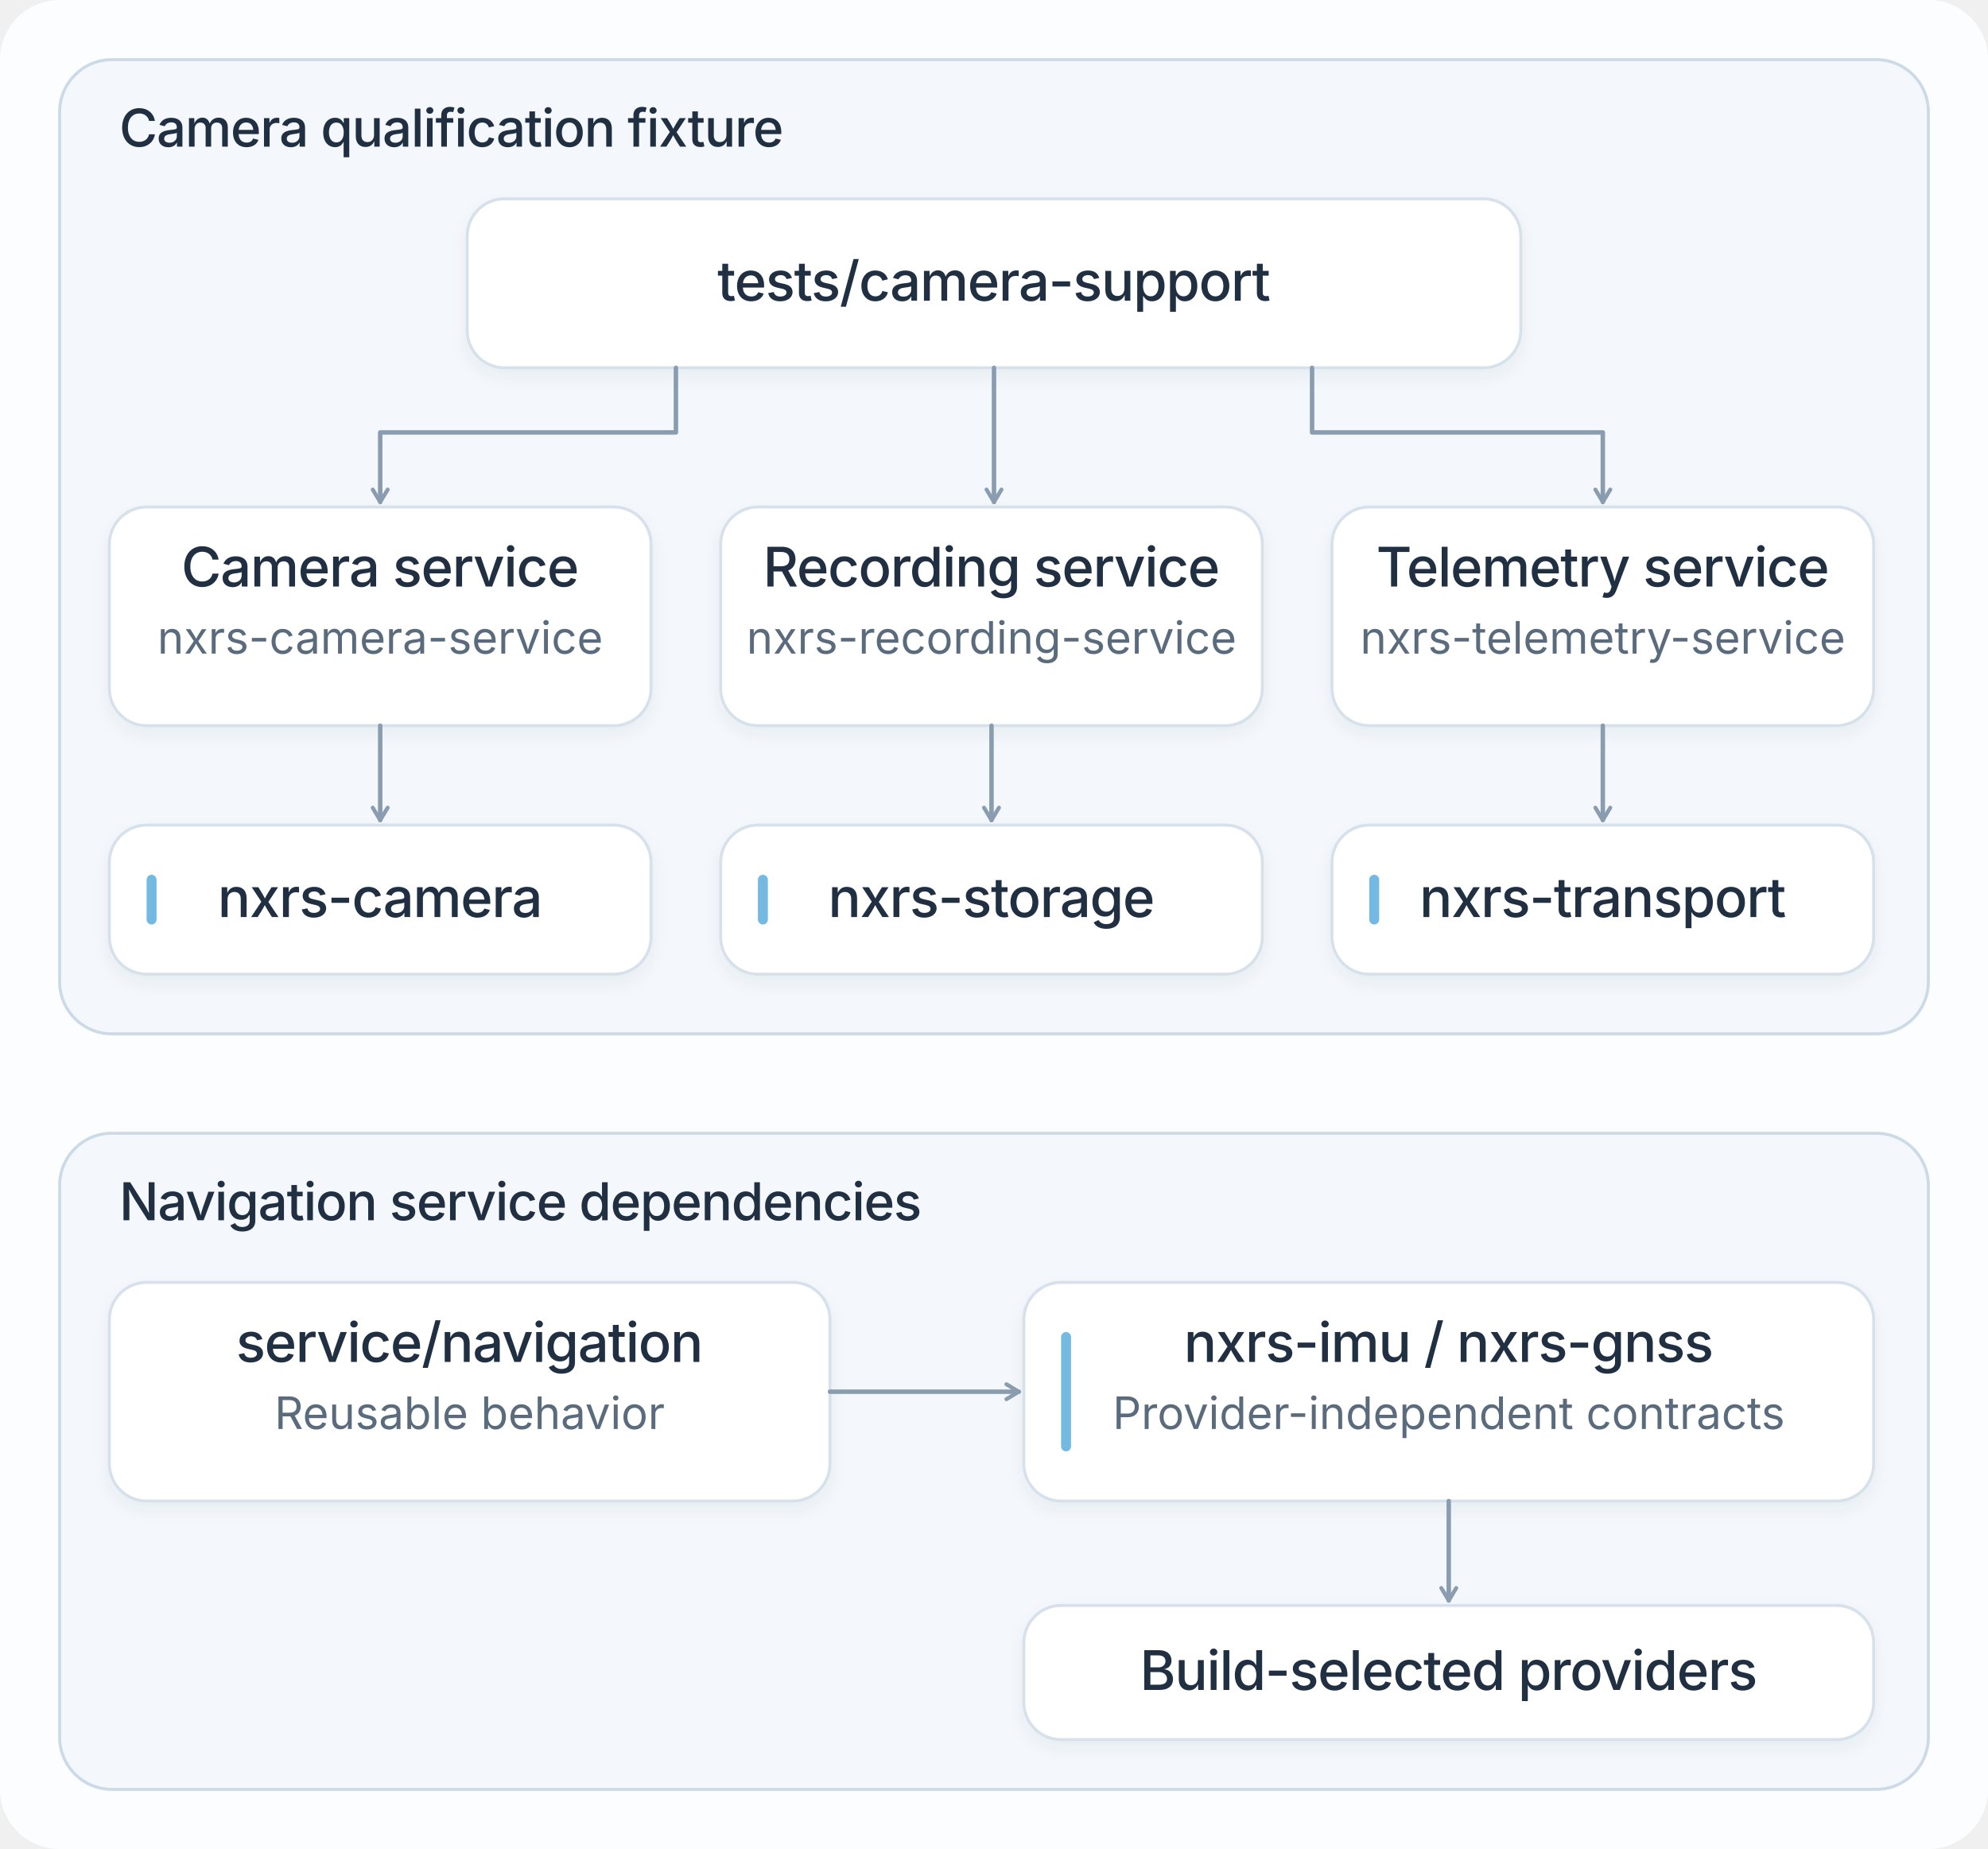
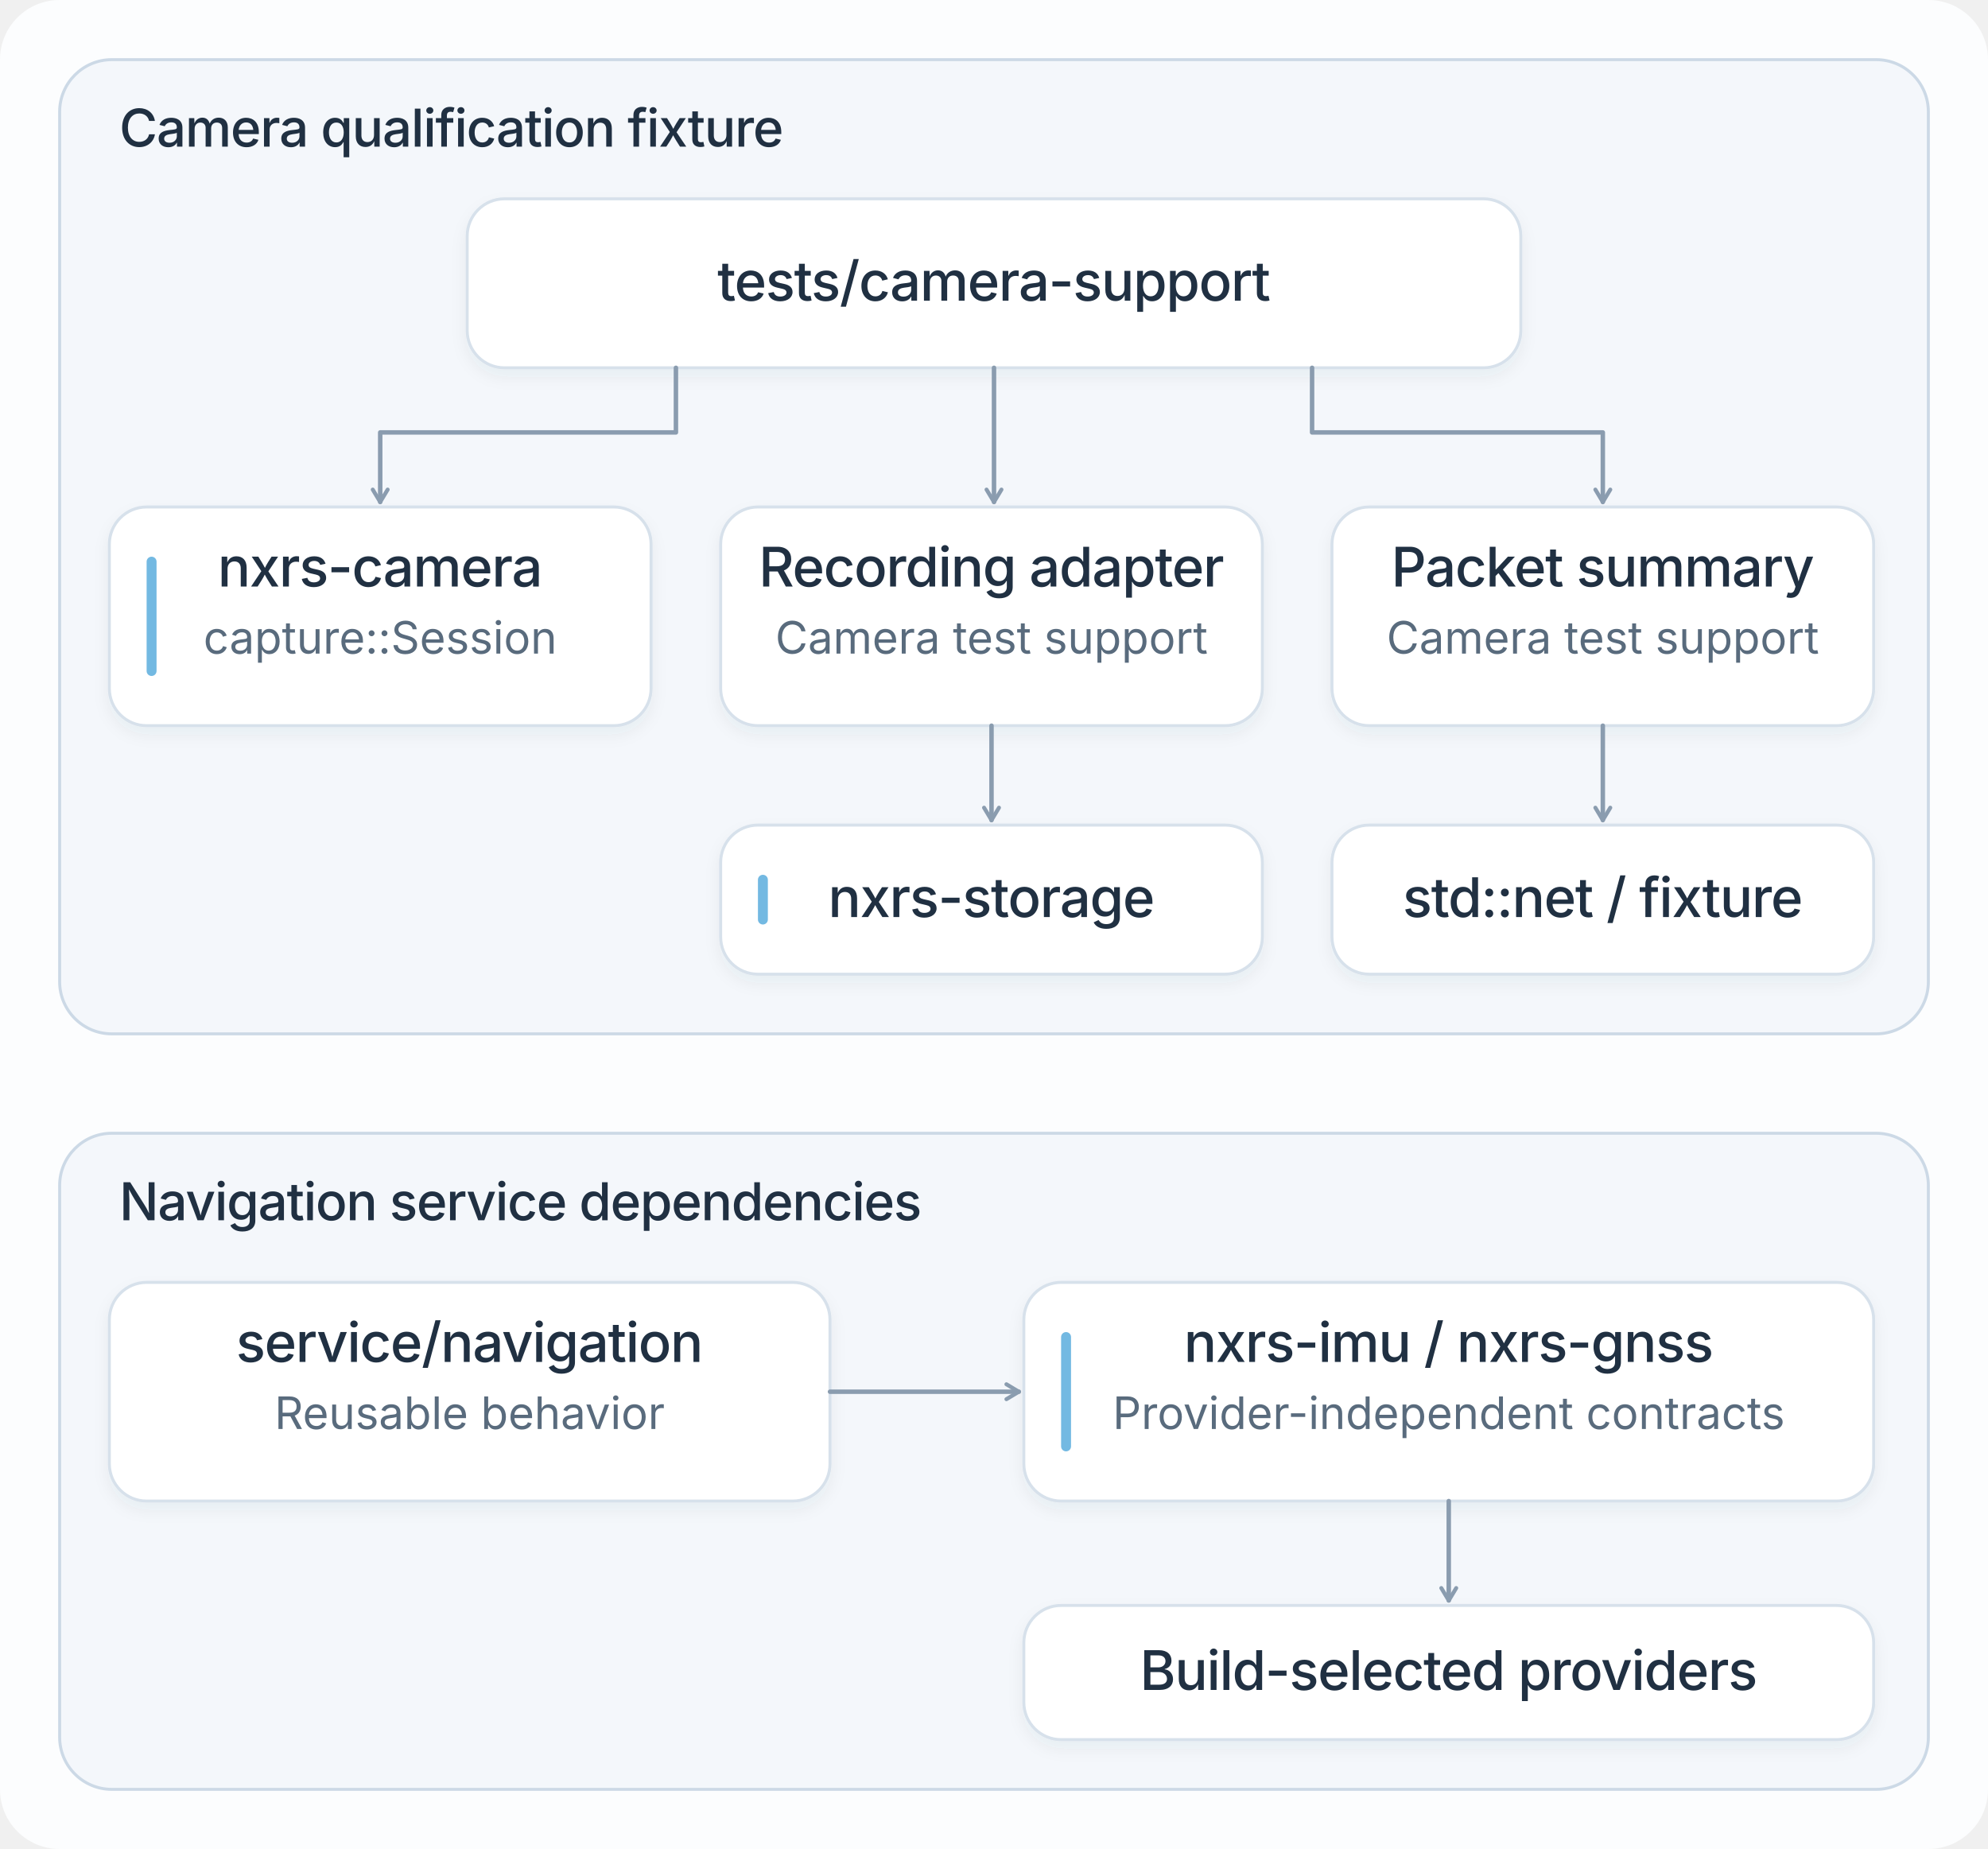
<svg xmlns="http://www.w3.org/2000/svg" width="800" height="744" viewBox="0 0 800 744" role="img" aria-labelledby="title description">
  <defs>
    <marker id="arrow" viewBox="0 0 8 8" refX="6" refY="4" markerWidth="8" markerHeight="8" markerUnits="userSpaceOnUse" orient="auto">
      <path d="M1 1 L6 4 L1 7" fill="none" stroke="#8A9CAF" stroke-width="1.6" stroke-linecap="round" stroke-linejoin="round" />
    </marker>
    <filter id="shadow" x="-10%" y="-20%" width="120%" height="145%">
      <feGaussianBlur in="SourceAlpha" stdDeviation="3" result="blur" />
      <feOffset in="blur" dx="0" dy="3" result="offset-blur" />
      <feFlood flood-color="#24374A" flood-opacity="0.055" result="shadow-color" />
      <feComposite in="shadow-color" in2="offset-blur" operator="in" result="card-shadow" />
      <feMerge>
        <feMergeNode in="card-shadow" />
        <feMergeNode in="SourceGraphic" />
      </feMerge>
    </filter>
    <style>
      text { font-family: Inter, "Helvetica Neue", Arial, sans-serif; }
      .card { fill: #FFFFFF; stroke: #D7E1EB; stroke-width: 1.2; }
      .label { fill: #203042; font-weight: 500; letter-spacing: -0.4px; }
      .subtitle { fill: #596B7D; font-size: 18px; }
      .edge { fill: none; stroke: #8A9CAF; stroke-width: 1.8; stroke-linecap: round; stroke-linejoin: round; marker-end: url(#arrow); }
      .edge-label { fill: #596B7D; font-size: 16px; }
    </style>
  </defs>
  <rect width="800" height="744" rx="24" fill="#FCFDFE" />
  <g id="group-test">
    <rect x="24" y="24" width="752" height="392" rx="21" fill="#F4F7FB" stroke="#CCD9E6" stroke-width="1.2" />
    <text x="48" y="59" class="label" font-size="21">Camera qualification fixture</text>
  </g>
  <g id="node-fixture" data-panel="true">
    <rect x="188" y="80" width="424" height="68" rx="15" class="card" filter="url(#shadow)" />
    <text x="400" y="121" text-anchor="middle" class="label" font-size="22">tests/camera-support</text>
  </g>
-   <g id="node-camera-service" data-panel="true">
+   <g id="node-camera" data-panel="true">
    <rect x="44" y="204" width="218" height="88" rx="15" class="card" filter="url(#shadow)" />
-     <text x="153" y="236" text-anchor="middle" class="label" font-size="22">Camera service</text>
-     <text x="153" y="263" text-anchor="middle" class="subtitle">nxrs-camera-service</text>
+     <rect x="59" y="224" width="4" height="48" rx="2" fill="#73B9E2" />
+     <text x="153" y="236" text-anchor="middle" class="label" font-size="22">nxrs-camera</text>
+     <text x="153" y="263" text-anchor="middle" class="subtitle">capture::Session</text>
  </g>
  <g id="node-recording-service" data-panel="true">
    <rect x="290" y="204" width="218" height="88" rx="15" class="card" filter="url(#shadow)" />
-     <text x="399" y="236" text-anchor="middle" class="label" font-size="22">Recording service</text>
-     <text x="399" y="263" text-anchor="middle" class="subtitle">nxrs-recording-service</text>
+     <text x="399" y="236" text-anchor="middle" class="label" font-size="22">Recording adapter</text>
+     <text x="399" y="263" text-anchor="middle" class="subtitle">Camera test support</text>
  </g>
  <g id="node-telemetry-service" data-panel="true">
    <rect x="536" y="204" width="218" height="88" rx="15" class="card" filter="url(#shadow)" />
-     <text x="645" y="236" text-anchor="middle" class="label" font-size="22">Telemetry service</text>
-     <text x="645" y="263" text-anchor="middle" class="subtitle">nxrs-telemetry-service</text>
-   </g>
-   <g id="node-camera" data-panel="true">
-     <rect x="44" y="332" width="218" height="60" rx="15" class="card" filter="url(#shadow)" />
-     <rect x="59" y="352" width="4" height="20" rx="2" fill="#73B9E2" />
-     <text x="153" y="369" text-anchor="middle" class="label" font-size="22">nxrs-camera</text>
+     <text x="645" y="236" text-anchor="middle" class="label" font-size="22">Packet summary</text>
+     <text x="645" y="263" text-anchor="middle" class="subtitle">Camera test support</text>
  </g>
  <g id="node-storage" data-panel="true">
    <rect x="290" y="332" width="218" height="60" rx="15" class="card" filter="url(#shadow)" />
    <rect x="305" y="352" width="4" height="20" rx="2" fill="#73B9E2" />
    <text x="399" y="369" text-anchor="middle" class="label" font-size="22">nxrs-storage</text>
  </g>
  <g id="node-transport" data-panel="true">
    <rect x="536" y="332" width="218" height="60" rx="15" class="card" filter="url(#shadow)" />
-     <rect x="551" y="352" width="4" height="20" rx="2" fill="#73B9E2" />
-     <text x="645" y="369" text-anchor="middle" class="label" font-size="22">nxrs-transport</text>
+     <text x="645" y="369" text-anchor="middle" class="label" font-size="22">std::net / fixture</text>
  </g>
-   <path id="edge-fixture-camera-service" data-from="fixture" data-to="camera-service" d="M272 148 V174 H153 V202" class="edge" />
+   <path id="edge-fixture-camera" data-from="fixture" data-to="camera" d="M272 148 V174 H153 V202" class="edge" />
  <path id="edge-fixture-recording-service" data-from="fixture" data-to="recording-service" d="M400 148 V202" class="edge" />
  <path id="edge-fixture-telemetry-service" data-from="fixture" data-to="telemetry-service" d="M528 148 V174 H645 V202" class="edge" />
-   <path id="edge-camera-service-camera" data-from="camera-service" data-to="camera" d="M153 292 V330" class="edge" />
  <path id="edge-recording-service-storage" data-from="recording-service" data-to="storage" d="M399 292 V330" class="edge" />
  <path id="edge-telemetry-service-transport" data-from="telemetry-service" data-to="transport" d="M645 292 V330" class="edge" />
  <g id="group-navigation">
    <rect x="24" y="456" width="752" height="264" rx="21" fill="#F4F7FB" stroke="#CCD9E6" stroke-width="1.2" />
    <text x="48" y="491" class="label" font-size="21">Navigation service dependencies</text>
  </g>
  <g id="node-navigation" data-panel="true">
    <rect x="44" y="516" width="290" height="88" rx="15" class="card" filter="url(#shadow)" />
    <text x="189" y="548" text-anchor="middle" class="label" font-size="22">service/navigation</text>
    <text x="189" y="575" text-anchor="middle" class="subtitle">Reusable behavior</text>
  </g>
  <g id="node-sensors" data-panel="true">
    <rect x="412" y="516" width="342" height="88" rx="15" class="card" filter="url(#shadow)" />
    <rect x="427" y="536" width="4" height="48" rx="2" fill="#73B9E2" />
    <text x="583" y="548" text-anchor="middle" class="label" font-size="22">nxrs-imu / nxrs-gnss</text>
    <text x="583" y="575" text-anchor="middle" class="subtitle">Provider-independent contracts</text>
  </g>
  <path id="edge-navigation-sensors" data-from="navigation" data-to="sensors" d="M334 560 H410" class="edge" />
  <g id="node-provider" data-panel="true">
    <rect x="412" y="646" width="342" height="54" rx="15" class="card" filter="url(#shadow)" />
    <text x="583" y="680" text-anchor="middle" class="label" font-size="22">Build-selected providers</text>
  </g>
  <path id="edge-sensors-provider" data-from="sensors" data-to="provider" d="M583 604 V644" class="edge" />
</svg>
